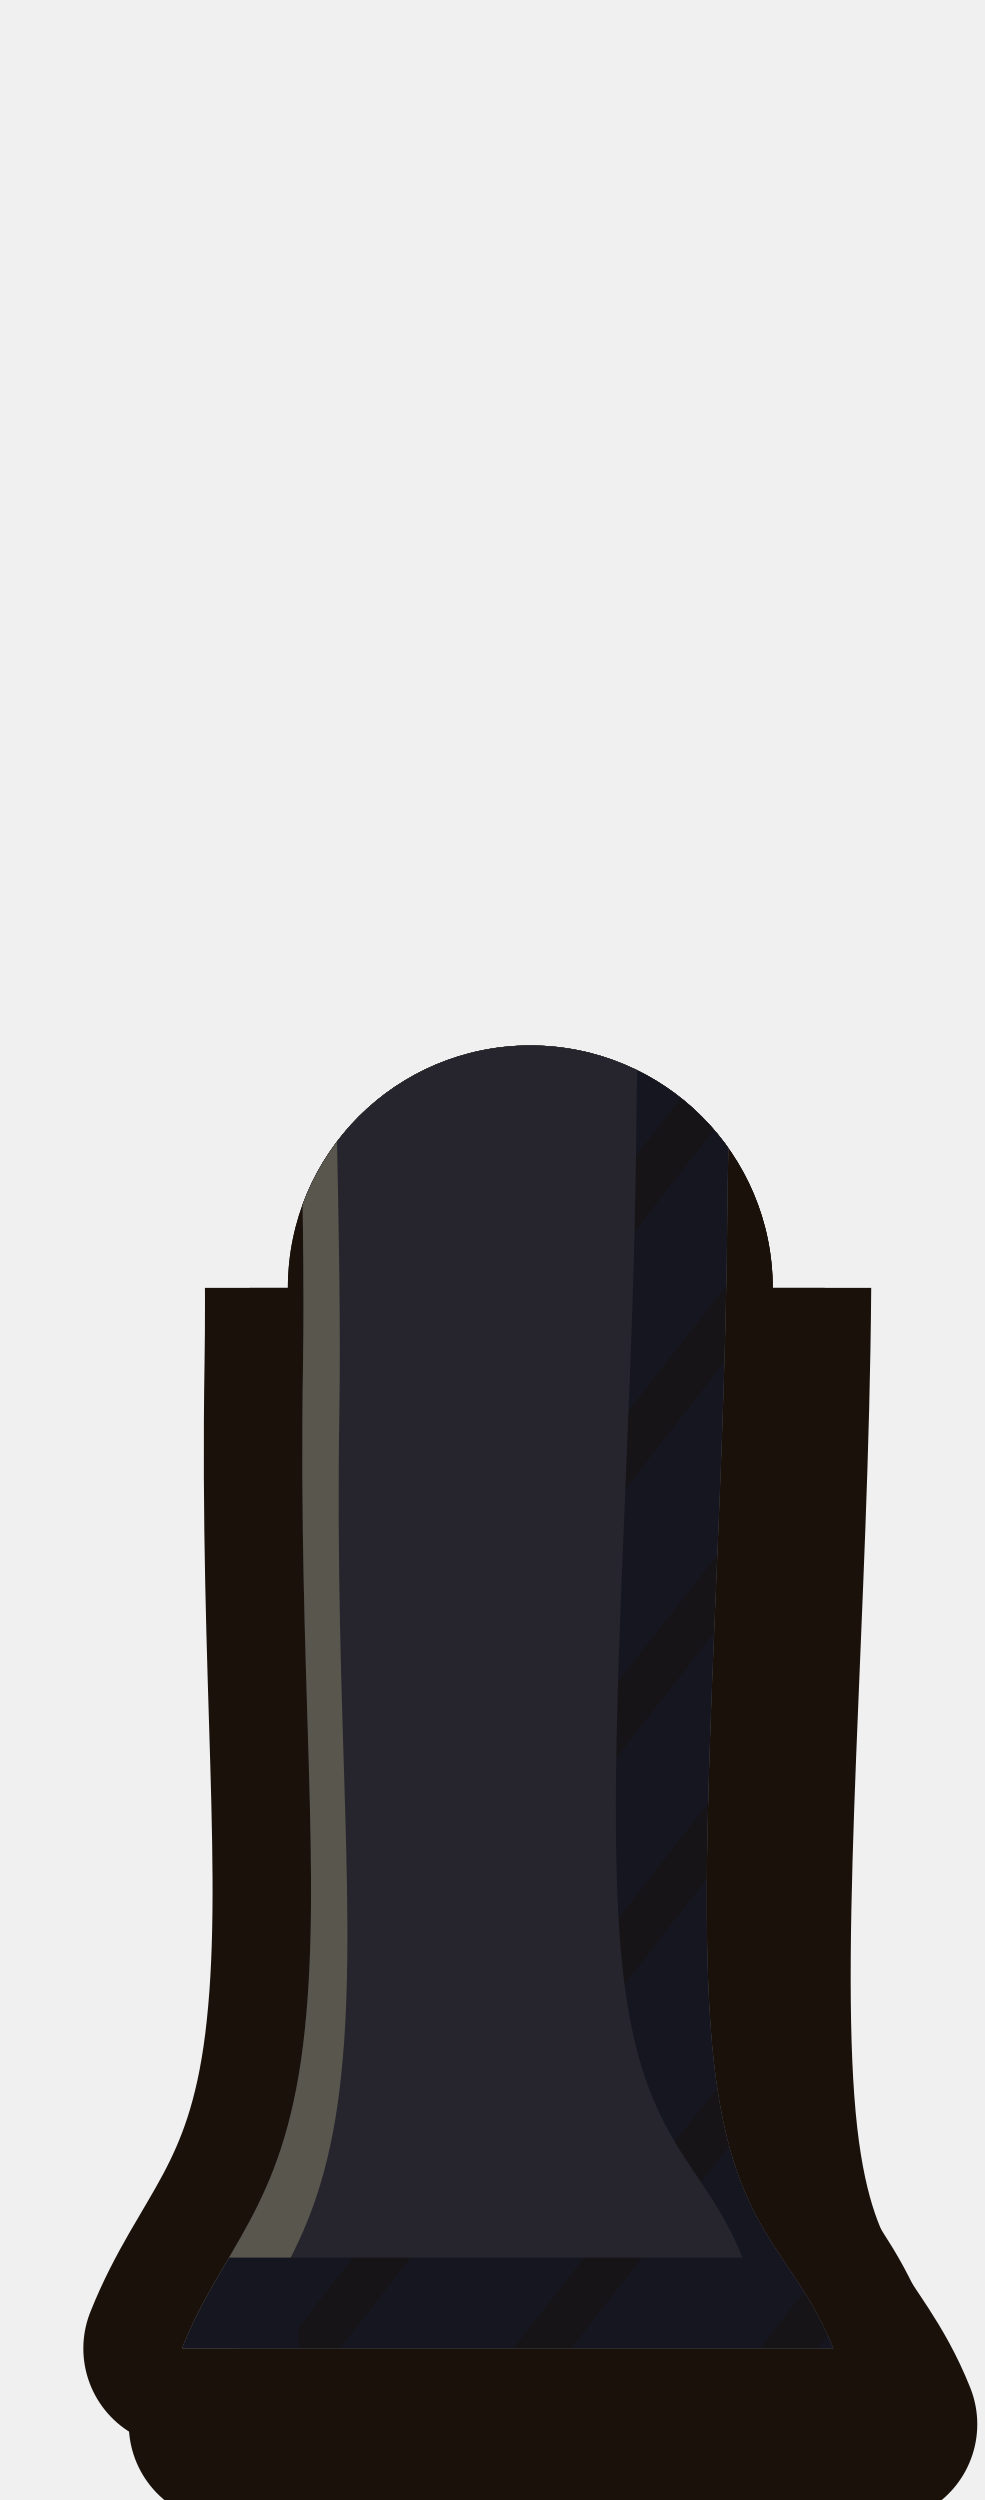
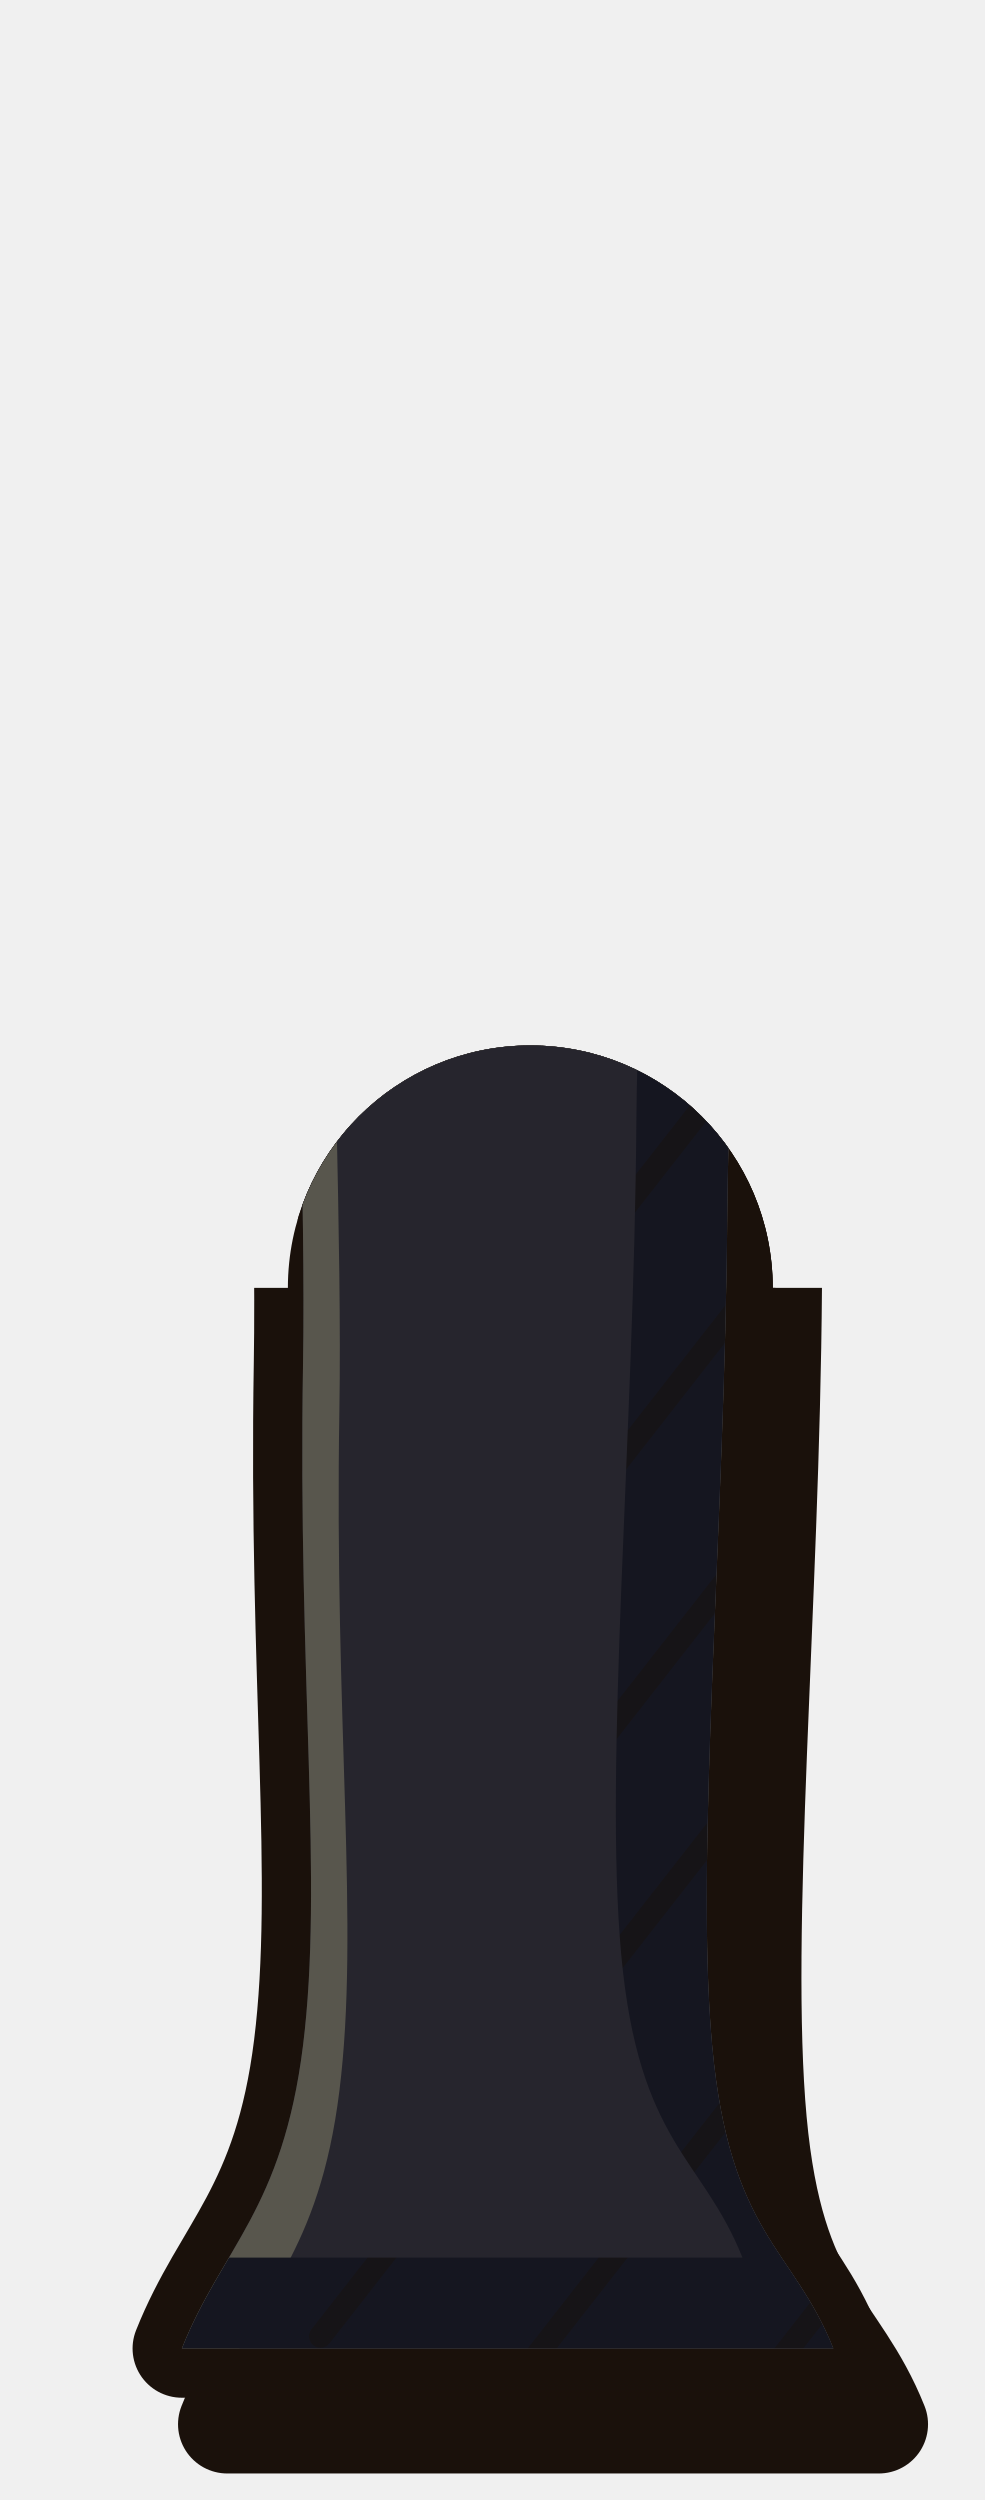
<svg xmlns="http://www.w3.org/2000/svg" width="13" height="33" viewBox="-7 -4 13 33">
  <defs>
    <clipPath id="lwolflegFF">
      <rect x="-7" y="13" width="13" height="16" />
      <circle cx="0" cy="13" r="3.2" />
    </clipPath>
  </defs>
  <g clip-path="url(#lwolflegFF)">
-     <path d="M-2.6 -2C-3.53 0.67 -2.93 9.83 -3 14C-3.07 18.17 -2.73 20.83 -3 23C-3.27 25.17 -4.07 25.67 -4.6 27C-1.73 27 1.13 27 4 27C3.47 25.67 2.63 25.5 2.4 23C2.17 20.5 2.57 16.17 2.6 12C2.63 7.83 3.47 0.33 2.6 -2C1.73 -4.33 -1.67 -4.67 -2.6 -2Z" fill="#1a110b" stroke="#1a110b" stroke-width="2.6" stroke-linejoin="round" transform="translate(0.6 1)" />
-     <path d="M-2.6 -2C-3.53 0.67 -2.93 9.83 -3 14C-3.07 18.17 -2.73 20.83 -3 23C-3.27 25.17 -4.07 25.67 -4.6 27C-1.73 27 1.13 27 4 27C3.47 25.67 2.63 25.5 2.4 23C2.17 20.5 2.57 16.17 2.6 12C2.63 7.83 3.47 0.33 2.6 -2C1.73 -4.33 -1.67 -4.67 -2.6 -2Z" fill="#1a110b" stroke="#1a110b" stroke-width="2.6" stroke-linejoin="round" />
+     <path d="M-2.6 -2C-3.53 0.67 -2.93 9.83 -3 14C-3.07 18.17 -2.73 20.83 -3 23C-3.27 25.17 -4.07 25.67 -4.6 27C-1.73 27 1.13 27 4 27C3.47 25.67 2.63 25.5 2.4 23C2.17 20.5 2.57 16.17 2.6 12C2.63 7.83 3.47 0.33 2.6 -2C1.73 -4.33 -1.67 -4.67 -2.6 -2Z" fill="#1a110b" stroke="#1a110b" stroke-width="1.30" stroke-linejoin="round" transform="translate(0.6 1)" />
+     <path d="M-2.6 -2C-3.53 0.67 -2.93 9.83 -3 14C-3.07 18.17 -2.73 20.83 -3 23C-3.27 25.17 -4.07 25.67 -4.6 27C-1.73 27 1.13 27 4 27C3.47 25.67 2.63 25.5 2.4 23C2.17 20.5 2.57 16.17 2.6 12C2.63 7.83 3.47 0.33 2.6 -2C1.73 -4.33 -1.67 -4.67 -2.6 -2Z" fill="#1a110b" stroke="#1a110b" stroke-width="1.30" stroke-linejoin="round" />
    <path d="M-2.6 -2C-3.53 0.67 -2.93 9.83 -3 14C-3.07 18.17 -2.73 20.83 -3 23C-3.27 25.17 -4.07 25.67 -4.6 27C-1.73 27 1.13 27 4 27C3.47 25.67 2.63 25.5 2.4 23C2.17 20.5 2.57 16.17 2.6 12C2.63 7.83 3.47 0.33 2.6 -2C1.73 -4.33 -1.67 -4.67 -2.6 -2Z" fill="#26252d" />
    <clipPath id="c3923">
      <path d="M-2.6 -2C-3.53 0.67 -2.93 9.83 -3 14C-3.07 18.17 -2.73 20.83 -3 23C-3.27 25.17 -4.07 25.67 -4.6 27C-1.73 27 1.13 27 4 27C3.47 25.67 2.63 25.5 2.4 23C2.17 20.5 2.57 16.17 2.6 12C2.63 7.83 3.47 0.33 2.6 -2C1.73 -4.33 -1.67 -4.67 -2.6 -2Z" />
    </clipPath>
    <g clip-path="url(#c3923)">
      <rect x="-600" y="-600" width="1200" height="1200" fill="#58564d" />
      <path d="M-2.6 -2C-3.53 0.67 -2.93 9.83 -3 14C-3.07 18.17 -2.73 20.83 -3 23C-3.27 25.17 -4.07 25.67 -4.6 27C-1.73 27 1.13 27 4 27C3.47 25.67 2.63 25.5 2.4 23C2.17 20.5 2.57 16.17 2.6 12C2.63 7.83 3.47 0.33 2.6 -2C1.73 -4.33 -1.67 -4.67 -2.6 -2Z" fill="#26252d" transform="translate(0.48 0.6)" />
      <mask id="m3923" maskUnits="userSpaceOnUse" x="-600" y="-600" width="1200" height="1200">
        <rect x="-600" y="-600" width="1200" height="1200" fill="#fff" />
        <path d="M-2.6 -2C-3.53 0.67 -2.93 9.83 -3 14C-3.07 18.17 -2.73 20.83 -3 23C-3.27 25.17 -4.07 25.67 -4.6 27C-1.73 27 1.13 27 4 27C3.47 25.67 2.63 25.5 2.4 23C2.17 20.5 2.57 16.17 2.6 12C2.63 7.83 3.47 0.33 2.6 -2C1.73 -4.33 -1.67 -4.67 -2.6 -2Z" fill="#000" transform="translate(-1.2 -1.2)" />
      </mask>
      <g mask="url(#m3923)">
        <rect x="-600" y="-600" width="1200" height="1200" fill="#151620" />
-         <path d="M-25.48 13.49L-4.83 -12.94M-24.05 15.2L-3.72 -10.82M-22.89 16.81L-0.8 -11.47M-20.88 17.17L-0.48 -8.94M-18.97 17.64L0.85 -7.73M-17.93 19.31L3.49 -8.1M-16.11 20.32L3.11 -4.28M-13.99 21.07L4.73 -2.89M-12.27 22.25L7.15 -2.61M-11.64 25.07L10.45 -3.2M-10.12 26.48L11.51 -1.2M-6.62 25.25L12.37 0.93M-5.99 27.84L13.63 2.72M-2.77 26.84L15.42 3.56M-2.86 30.86L16.98 5.47M0.92 30.19L19.38 6.56M1.29 32.92L20.25 8.65M2.87 34.9L22.8 9.39" fill="none" stroke="#1a110b" stroke-width="0.6" stroke-opacity="0.42" stroke-linecap="round" />
+         <path d="M-25.48 13.49L-4.83 -12.94M-24.05 15.2L-3.72 -10.82M-22.89 16.81L-0.8 -11.47M-20.88 17.17L-0.48 -8.94M-18.97 17.64L0.85 -7.73M-17.93 19.31L3.49 -8.1M-16.11 20.32L3.11 -4.28M-13.99 21.07L4.73 -2.89M-12.27 22.25L7.15 -2.61M-11.64 25.07L10.45 -3.2M-10.12 26.48L11.51 -1.2M-6.62 25.25L12.37 0.93M-5.99 27.84L13.63 2.72M-2.77 26.84L15.42 3.56M-2.86 30.86L16.98 5.47M0.92 30.19L19.38 6.56M1.29 32.92L20.25 8.65M2.87 34.9L22.8 9.39" fill="none" stroke="#1a110b" stroke-width="0.30" stroke-opacity="0.42" stroke-linecap="round" />
      </g>
    </g>
  </g>
</svg>
